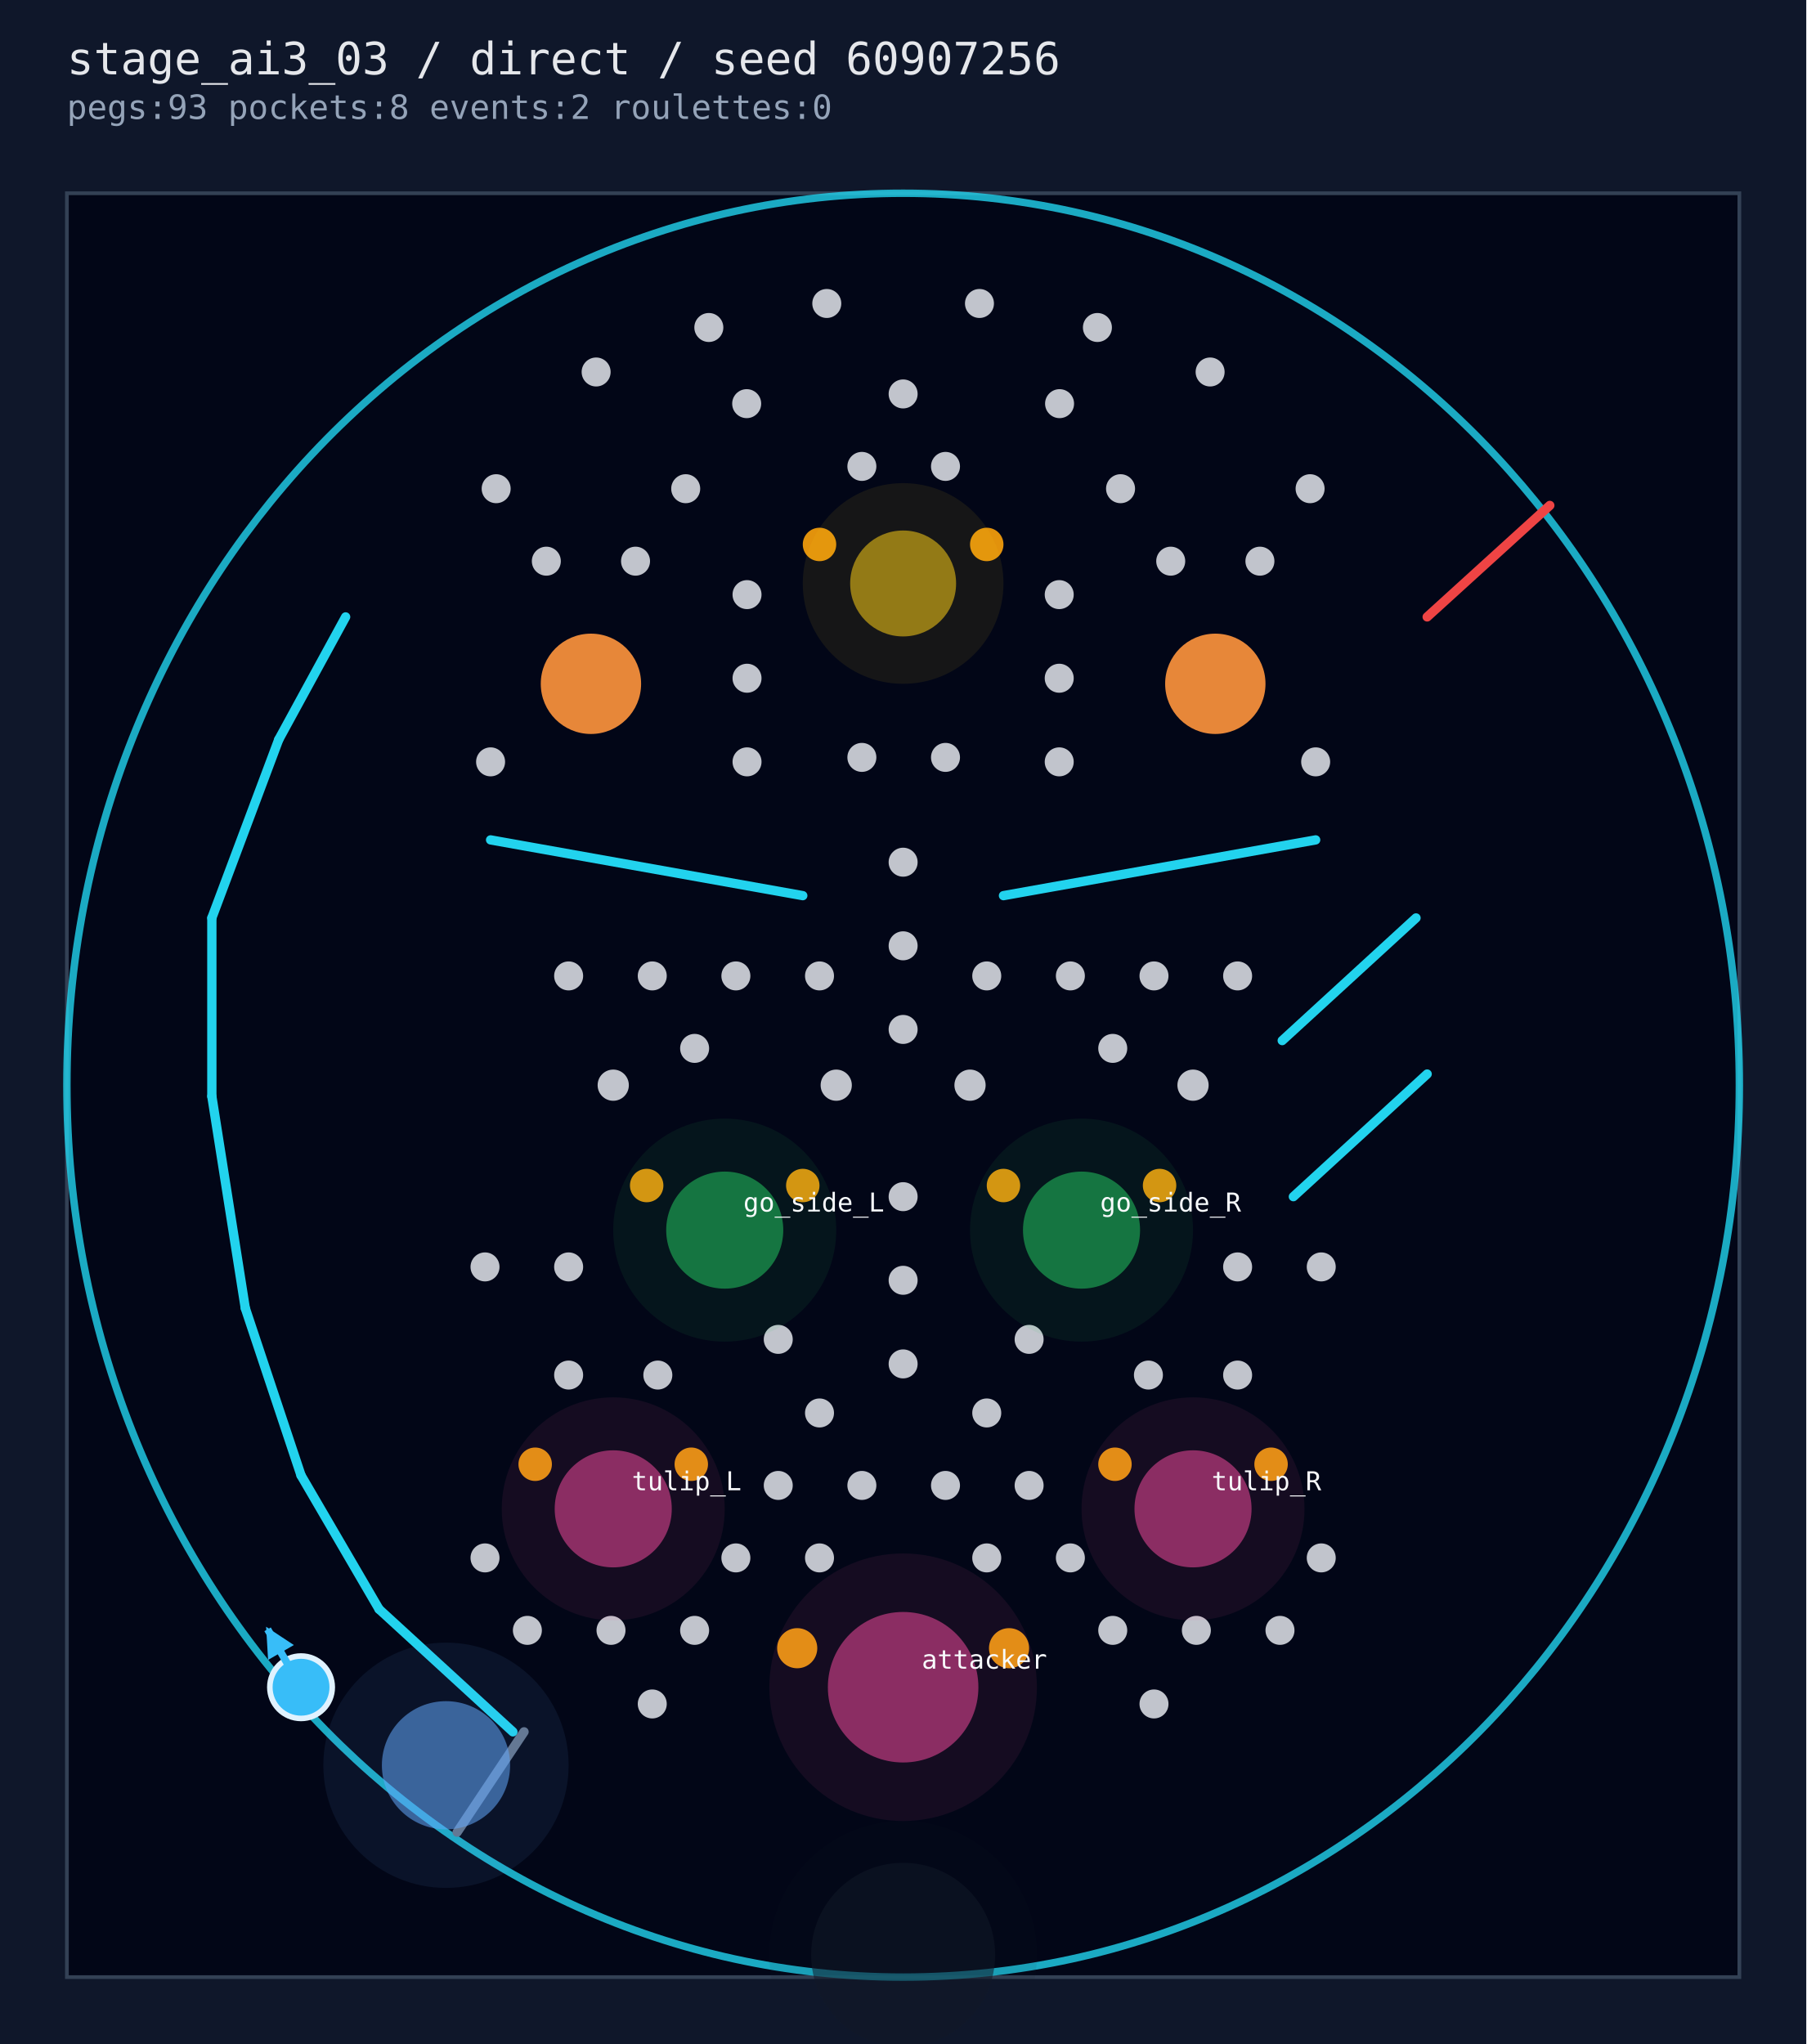
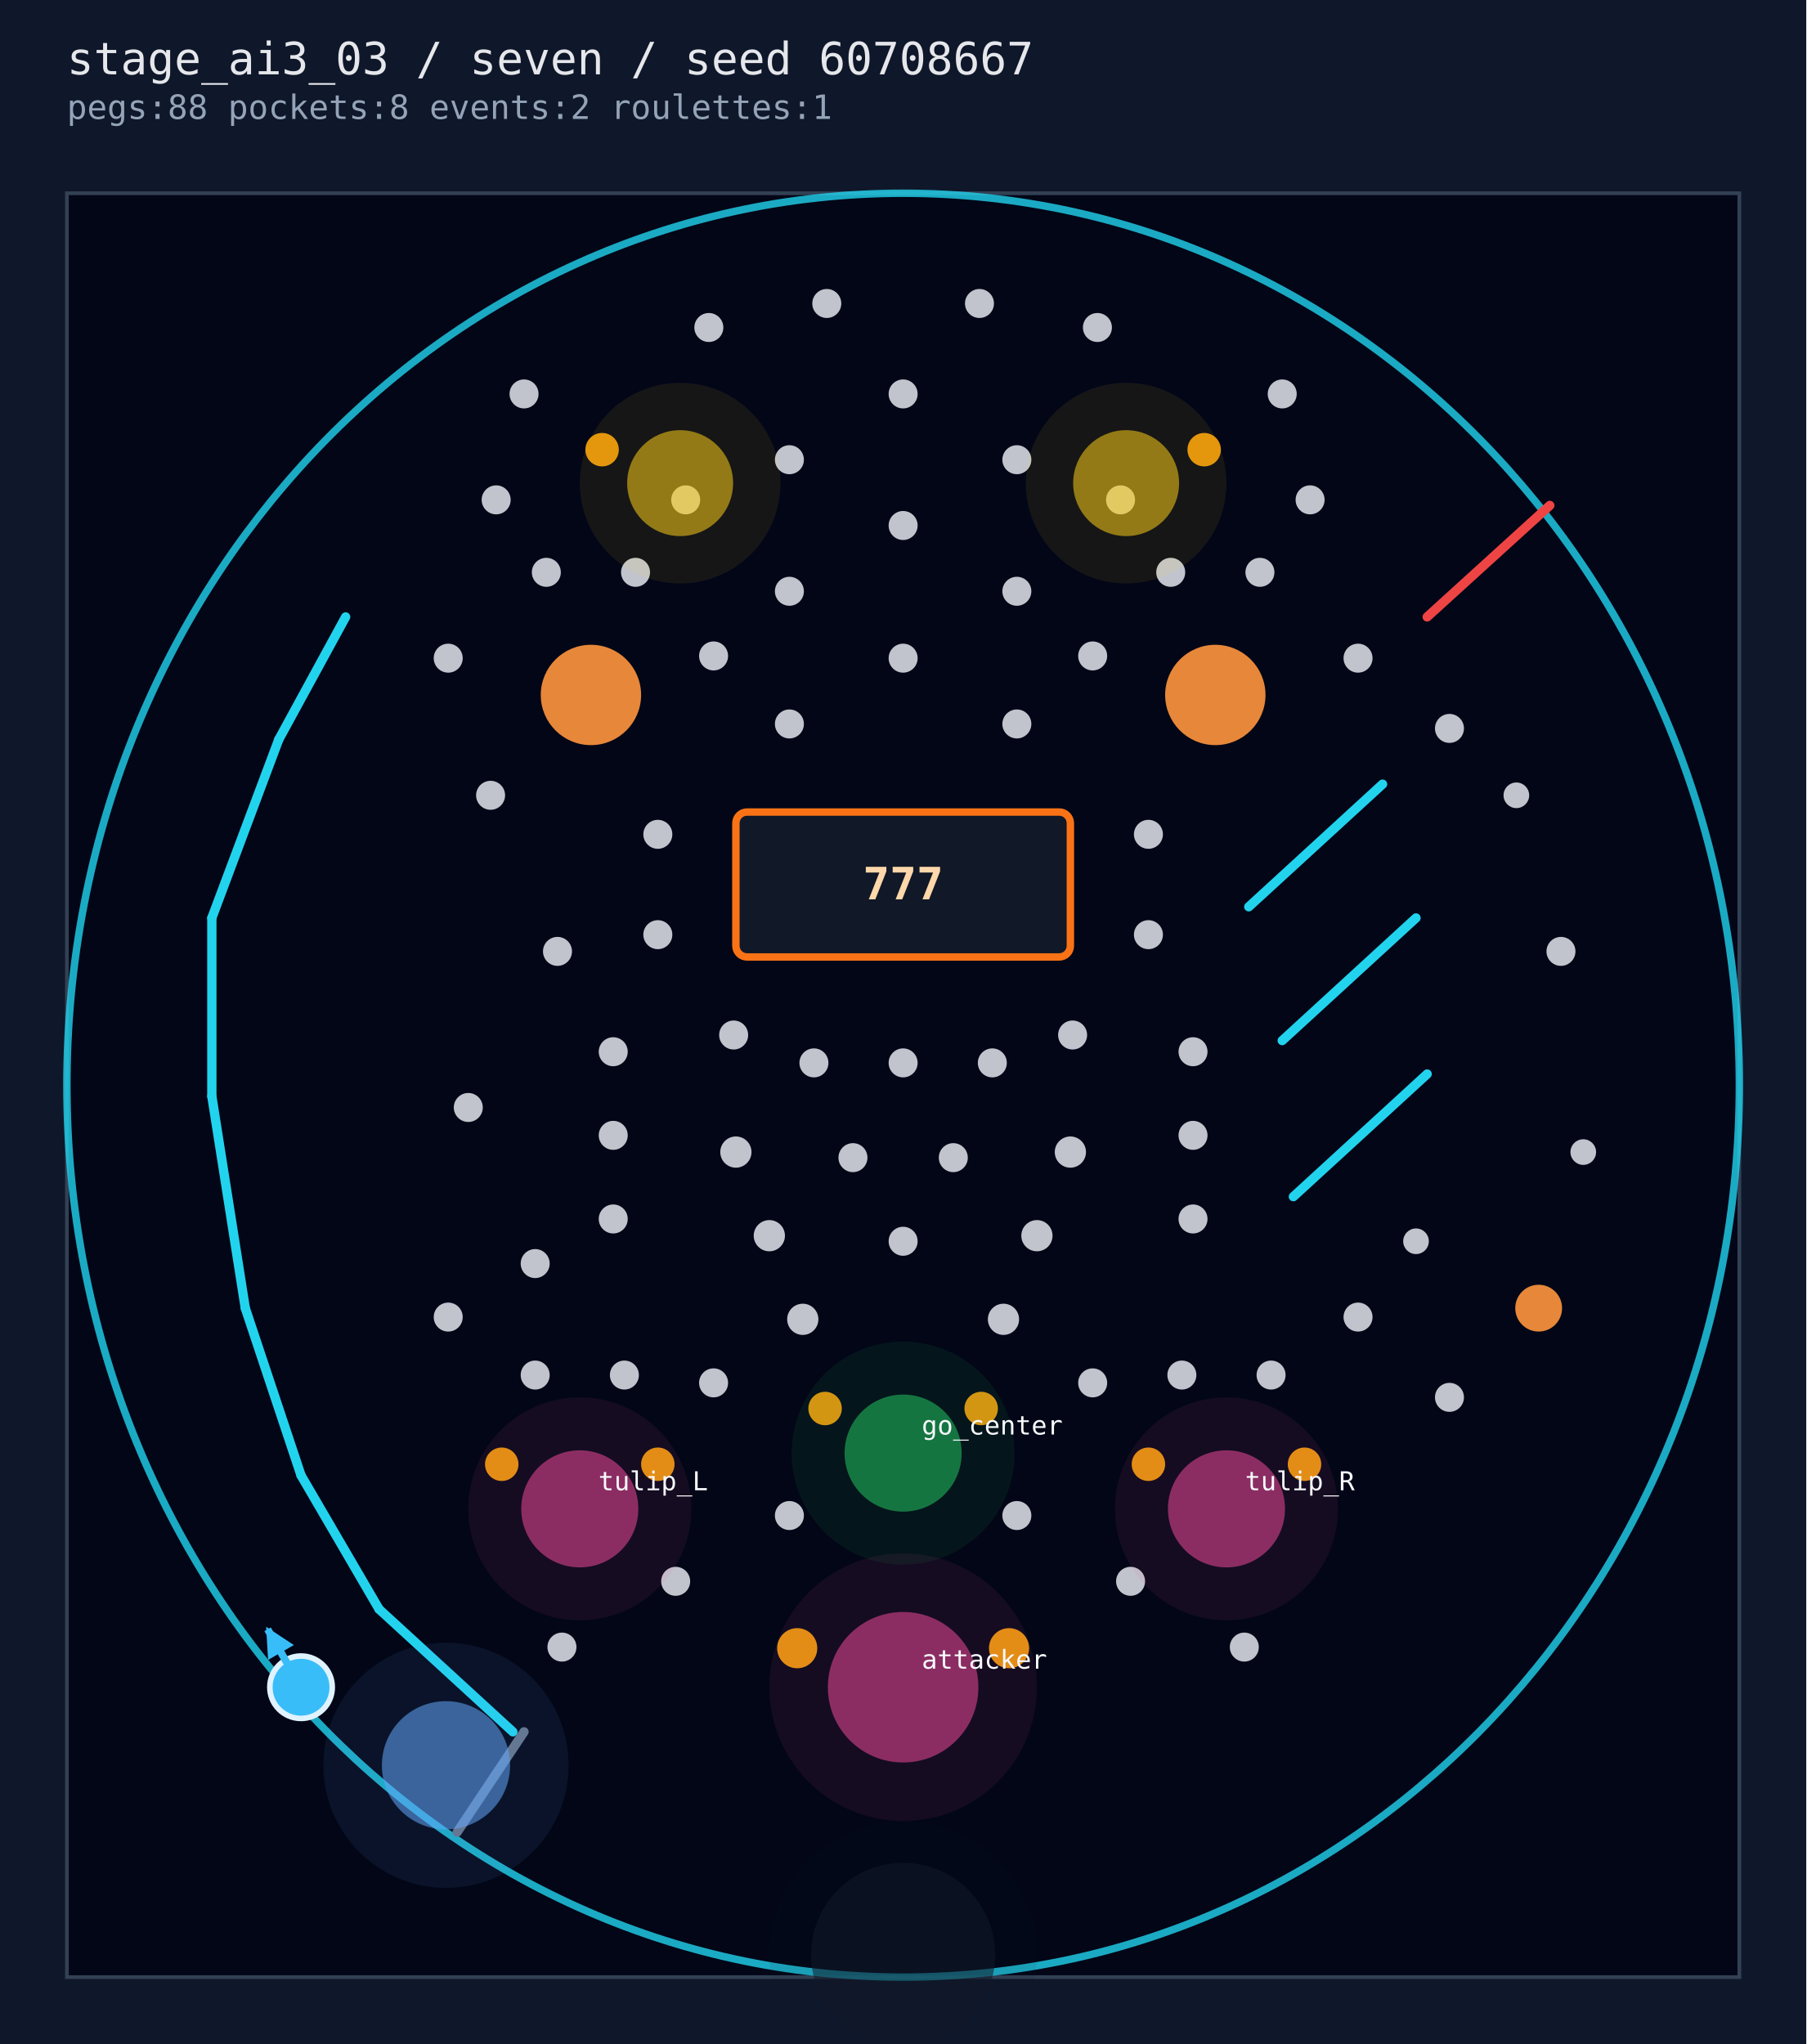
- <svg xmlns="http://www.w3.org/2000/svg" width="486" height="550" viewBox="0 0 486 550" role="img" aria-label="stage_ai3_03 / direct / seed 60907256">
+ <svg xmlns="http://www.w3.org/2000/svg" width="486" height="550" viewBox="0 0 486 550" role="img" aria-label="stage_ai3_03 / seven / seed 60708667">
  <rect width="486" height="550" fill="#0f172a" />
-   <text x="18" y="20" fill="#e5e7eb" font-family="Menlo, Consolas, monospace" font-size="12">stage_ai3_03 / direct / seed 60907256</text>
-   <text x="18" y="32" fill="#94a3b8" font-family="Menlo, Consolas, monospace" font-size="9">pegs:93 pockets:8 events:2 roulettes:0</text>
+   <text x="18" y="20" fill="#e5e7eb" font-family="Menlo, Consolas, monospace" font-size="12">stage_ai3_03 / seven / seed 60708667</text>
+   <text x="18" y="32" fill="#94a3b8" font-family="Menlo, Consolas, monospace" font-size="9">pegs:88 pockets:8 events:2 roulettes:1</text>
  <rect x="18" y="52" width="450" height="480" fill="#020617" stroke="#334155" stroke-width="1" />
  <ellipse cx="243" cy="292" rx="225" ry="240" fill="none" stroke="#22d3ee" stroke-width="2" opacity="0.8" />
  <line x1="123" y1="493" x2="141" y2="466" stroke="#64748b" stroke-width="2.5" stroke-linecap="round" />
  <line x1="138" y1="466" x2="102" y2="433" stroke="#22d3ee" stroke-width="2.5" stroke-linecap="round" />
  <line x1="102" y1="433" x2="81" y2="397" stroke="#22d3ee" stroke-width="2.5" stroke-linecap="round" />
  <line x1="81" y1="397" x2="66" y2="352" stroke="#22d3ee" stroke-width="2.5" stroke-linecap="round" />
  <line x1="66" y1="352" x2="57" y2="295" stroke="#22d3ee" stroke-width="2.5" stroke-linecap="round" />
  <line x1="57" y1="295" x2="57" y2="247" stroke="#22d3ee" stroke-width="2.5" stroke-linecap="round" />
  <line x1="57" y1="247" x2="75" y2="199" stroke="#22d3ee" stroke-width="2.5" stroke-linecap="round" />
  <line x1="75" y1="199" x2="93" y2="166" stroke="#22d3ee" stroke-width="2.5" stroke-linecap="round" />
  <line x1="384" y1="166" x2="417" y2="136" stroke="#ef4444" stroke-width="2.5" stroke-linecap="round" />
-   <line x1="132" y1="226" x2="216" y2="241" stroke="#22d3ee" stroke-width="2.5" stroke-linecap="round" />
-   <line x1="354" y1="226" x2="270" y2="241" stroke="#22d3ee" stroke-width="2.5" stroke-linecap="round" />
  <line x1="381" y1="247" x2="345" y2="280" stroke="#22d3ee" stroke-width="2.5" stroke-linecap="round" />
+   <line x1="372" y1="211" x2="336" y2="244" stroke="#22d3ee" stroke-width="2.5" stroke-linecap="round" />
  <line x1="384" y1="289" x2="348" y2="322" stroke="#22d3ee" stroke-width="2.5" stroke-linecap="round" />
  <circle cx="271.5" cy="443.5" r="5.4" fill="#f59e0b" opacity="0.92" />
  <circle cx="214.5" cy="443.5" r="5.4" fill="#f59e0b" opacity="0.92" />
-   <circle cx="186" cy="394" r="4.5" fill="#f59e0b" opacity="0.92" />
-   <circle cx="144" cy="394" r="4.5" fill="#f59e0b" opacity="0.92" />
-   <circle cx="177" cy="370" r="3.9" fill="#d1d5db" opacity="0.92" />
-   <circle cx="153" cy="370" r="3.9" fill="#d1d5db" opacity="0.92" />
-   <circle cx="300" cy="394" r="4.5" fill="#f59e0b" opacity="0.92" />
-   <circle cx="342" cy="394" r="4.5" fill="#f59e0b" opacity="0.92" />
-   <circle cx="309" cy="370" r="3.9" fill="#d1d5db" opacity="0.92" />
-   <circle cx="333" cy="370" r="3.9" fill="#d1d5db" opacity="0.92" />
-   <circle cx="216" cy="319" r="4.5" fill="#f59e0b" opacity="0.92" />
-   <circle cx="174" cy="319" r="4.5" fill="#f59e0b" opacity="0.92" />
-   <circle cx="225" cy="292" r="4.2" fill="#d1d5db" opacity="0.92" />
-   <circle cx="165" cy="292" r="4.2" fill="#d1d5db" opacity="0.92" />
-   <circle cx="270" cy="319" r="4.5" fill="#f59e0b" opacity="0.92" />
-   <circle cx="312" cy="319" r="4.5" fill="#f59e0b" opacity="0.92" />
-   <circle cx="261" cy="292" r="4.2" fill="#d1d5db" opacity="0.92" />
-   <circle cx="321" cy="292" r="4.2" fill="#d1d5db" opacity="0.92" />
-   <circle cx="159" cy="184" r="13.5" fill="#fb923c" opacity="0.92" />
-   <circle cx="171" cy="151" r="3.9" fill="#d1d5db" opacity="0.92" />
-   <circle cx="184.5" cy="131.5" r="3.9" fill="#d1d5db" opacity="0.92" />
-   <circle cx="147" cy="151" r="3.9" fill="#d1d5db" opacity="0.92" />
-   <circle cx="133.5" cy="131.5" r="3.9" fill="#d1d5db" opacity="0.92" />
-   <circle cx="327" cy="184" r="13.5" fill="#fb923c" opacity="0.92" />
-   <circle cx="315" cy="151" r="3.9" fill="#d1d5db" opacity="0.92" />
-   <circle cx="301.5" cy="131.5" r="3.9" fill="#d1d5db" opacity="0.92" />
-   <circle cx="339" cy="151" r="3.9" fill="#d1d5db" opacity="0.92" />
-   <circle cx="352.5" cy="131.5" r="3.9" fill="#d1d5db" opacity="0.92" />
-   <circle cx="132" cy="205" r="3.9" fill="#d1d5db" opacity="0.92" />
-   <circle cx="354" cy="205" r="3.9" fill="#d1d5db" opacity="0.92" />
-   <circle cx="265.5" cy="146.5" r="4.5" fill="#f59e0b" opacity="0.92" />
-   <circle cx="220.5" cy="146.5" r="4.5" fill="#f59e0b" opacity="0.92" />
-   <circle cx="243" cy="277" r="3.9" fill="#d1d5db" opacity="0.92" />
-   <circle cx="243" cy="254.5" r="3.9" fill="#d1d5db" opacity="0.92" />
-   <circle cx="243" cy="232" r="3.9" fill="#d1d5db" opacity="0.92" />
-   <circle cx="243" cy="367" r="3.9" fill="#d1d5db" opacity="0.92" />
-   <circle cx="243" cy="344.5" r="3.9" fill="#d1d5db" opacity="0.92" />
-   <circle cx="243" cy="322" r="3.9" fill="#d1d5db" opacity="0.92" />
-   <circle cx="201" cy="205" r="3.9" fill="#d1d5db" opacity="0.92" />
-   <circle cx="201" cy="182.5" r="3.9" fill="#d1d5db" opacity="0.92" />
-   <circle cx="201" cy="160" r="3.9" fill="#d1d5db" opacity="0.92" />
-   <circle cx="285" cy="205" r="3.9" fill="#d1d5db" opacity="0.92" />
-   <circle cx="285" cy="182.5" r="3.9" fill="#d1d5db" opacity="0.92" />
-   <circle cx="285" cy="160" r="3.9" fill="#d1d5db" opacity="0.92" />
+   <circle cx="177" cy="394" r="4.5" fill="#f59e0b" opacity="0.92" />
+   <circle cx="135" cy="394" r="4.5" fill="#f59e0b" opacity="0.92" />
+   <circle cx="168" cy="370" r="3.9" fill="#d1d5db" opacity="0.92" />
+   <circle cx="144" cy="370" r="3.9" fill="#d1d5db" opacity="0.92" />
+   <circle cx="309" cy="394" r="4.5" fill="#f59e0b" opacity="0.92" />
+   <circle cx="351" cy="394" r="4.5" fill="#f59e0b" opacity="0.92" />
+   <circle cx="318" cy="370" r="3.9" fill="#d1d5db" opacity="0.92" />
+   <circle cx="342" cy="370" r="3.9" fill="#d1d5db" opacity="0.92" />
+   <circle cx="264" cy="379" r="4.5" fill="#f59e0b" opacity="0.92" />
+   <circle cx="222" cy="379" r="4.5" fill="#f59e0b" opacity="0.92" />
+   <circle cx="270" cy="355" r="4.2" fill="#d1d5db" opacity="0.92" />
+   <circle cx="279" cy="332.5" r="4.2" fill="#d1d5db" opacity="0.92" />
+   <circle cx="288" cy="310" r="4.2" fill="#d1d5db" opacity="0.92" />
+   <circle cx="216" cy="355" r="4.2" fill="#d1d5db" opacity="0.92" />
+   <circle cx="207" cy="332.5" r="4.2" fill="#d1d5db" opacity="0.92" />
+   <circle cx="198" cy="310" r="4.2" fill="#d1d5db" opacity="0.92" />
+   <circle cx="159" cy="187" r="13.5" fill="#fb923c" opacity="0.92" />
+   <circle cx="171" cy="154" r="3.9" fill="#d1d5db" opacity="0.92" />
+   <circle cx="184.5" cy="134.5" r="3.9" fill="#d1d5db" opacity="0.92" />
+   <circle cx="147" cy="154" r="3.9" fill="#d1d5db" opacity="0.92" />
+   <circle cx="133.5" cy="134.5" r="3.9" fill="#d1d5db" opacity="0.92" />
+   <circle cx="327" cy="187" r="13.5" fill="#fb923c" opacity="0.92" />
+   <circle cx="315" cy="154" r="3.9" fill="#d1d5db" opacity="0.92" />
+   <circle cx="301.5" cy="134.5" r="3.9" fill="#d1d5db" opacity="0.92" />
+   <circle cx="339" cy="154" r="3.9" fill="#d1d5db" opacity="0.92" />
+   <circle cx="352.5" cy="134.5" r="3.9" fill="#d1d5db" opacity="0.92" />
+   <circle cx="309" cy="251.5" r="3.9" fill="#d1d5db" opacity="0.92" />
+   <circle cx="309" cy="224.5" r="3.9" fill="#d1d5db" opacity="0.92" />
+   <circle cx="177" cy="251.5" r="3.9" fill="#d1d5db" opacity="0.92" />
+   <circle cx="177" cy="224.5" r="3.9" fill="#d1d5db" opacity="0.92" />
+   <circle cx="324" cy="121" r="4.5" fill="#f59e0b" opacity="0.92" />
+   <circle cx="162" cy="121" r="4.5" fill="#f59e0b" opacity="0.92" />
+   <circle cx="219" cy="286" r="3.9" fill="#d1d5db" opacity="0.92" />
+   <circle cx="243" cy="286" r="3.9" fill="#d1d5db" opacity="0.92" />
+   <circle cx="267" cy="286" r="3.9" fill="#d1d5db" opacity="0.92" />
+   <circle cx="165" cy="328" r="3.9" fill="#d1d5db" opacity="0.92" />
+   <circle cx="165" cy="305.5" r="3.9" fill="#d1d5db" opacity="0.92" />
+   <circle cx="165" cy="283" r="3.9" fill="#d1d5db" opacity="0.92" />
+   <circle cx="321" cy="328" r="3.9" fill="#d1d5db" opacity="0.92" />
+   <circle cx="321" cy="305.5" r="3.9" fill="#d1d5db" opacity="0.92" />
+   <circle cx="321" cy="283" r="3.9" fill="#d1d5db" opacity="0.92" />
+   <circle cx="243" cy="334" r="3.9" fill="#d1d5db" opacity="0.92" />
+   <circle cx="256.5" cy="311.5" r="3.9" fill="#d1d5db" opacity="0.92" />
+   <circle cx="229.5" cy="311.5" r="3.9" fill="#d1d5db" opacity="0.92" />
  <circle cx="222.46" cy="81.659" r="3.9" fill="#d1d5db" opacity="0.92" />
  <circle cx="263.54" cy="81.659" r="3.9" fill="#d1d5db" opacity="0.92" />
  <circle cx="190.724" cy="88.122" r="3.9" fill="#d1d5db" opacity="0.92" />
  <circle cx="295.276" cy="88.122" r="3.9" fill="#d1d5db" opacity="0.92" />
-   <circle cx="160.4" cy="100.094" r="3.9" fill="#d1d5db" opacity="0.92" />
-   <circle cx="325.6" cy="100.094" r="3.9" fill="#d1d5db" opacity="0.92" />
-   <circle cx="200.906" cy="108.614" r="3.9" fill="#d1d5db" opacity="0.92" />
-   <circle cx="285.094" cy="108.614" r="3.9" fill="#d1d5db" opacity="0.92" />
  <circle cx="243" cy="106" r="3.9" fill="#d1d5db" opacity="0.92" />
-   <circle cx="254.4" cy="125.5" r="3.9" fill="#d1d5db" opacity="0.92" />
-   <circle cx="231.9" cy="125.5" r="3.9" fill="#d1d5db" opacity="0.92" />
-   <circle cx="254.4" cy="203.8" r="3.9" fill="#d1d5db" opacity="0.92" />
-   <circle cx="231.9" cy="203.8" r="3.9" fill="#d1d5db" opacity="0.92" />
-   <circle cx="265.5" cy="262.6" r="3.9" fill="#d1d5db" opacity="0.92" />
-   <circle cx="220.5" cy="262.6" r="3.9" fill="#d1d5db" opacity="0.92" />
-   <circle cx="288" cy="262.6" r="3.9" fill="#d1d5db" opacity="0.92" />
-   <circle cx="198" cy="262.6" r="3.9" fill="#d1d5db" opacity="0.92" />
-   <circle cx="310.5" cy="262.6" r="3.9" fill="#d1d5db" opacity="0.92" />
-   <circle cx="175.5" cy="262.6" r="3.9" fill="#d1d5db" opacity="0.92" />
-   <circle cx="333" cy="262.6" r="3.9" fill="#d1d5db" opacity="0.92" />
-   <circle cx="153" cy="262.6" r="3.9" fill="#d1d5db" opacity="0.92" />
-   <circle cx="299.4" cy="282.1" r="3.9" fill="#d1d5db" opacity="0.92" />
-   <circle cx="186.9" cy="282.1" r="3.9" fill="#d1d5db" opacity="0.92" />
-   <circle cx="333" cy="340.9" r="3.9" fill="#d1d5db" opacity="0.92" />
-   <circle cx="153" cy="340.9" r="3.9" fill="#d1d5db" opacity="0.92" />
-   <circle cx="355.5" cy="340.9" r="3.9" fill="#d1d5db" opacity="0.92" />
-   <circle cx="130.5" cy="340.9" r="3.9" fill="#d1d5db" opacity="0.92" />
-   <circle cx="276.9" cy="360.4" r="3.9" fill="#d1d5db" opacity="0.92" />
-   <circle cx="209.4" cy="360.4" r="3.9" fill="#d1d5db" opacity="0.92" />
-   <circle cx="265.5" cy="380.2" r="3.9" fill="#d1d5db" opacity="0.92" />
-   <circle cx="220.5" cy="380.2" r="3.9" fill="#d1d5db" opacity="0.92" />
-   <circle cx="254.4" cy="399.7" r="3.9" fill="#d1d5db" opacity="0.92" />
-   <circle cx="231.9" cy="399.7" r="3.9" fill="#d1d5db" opacity="0.92" />
-   <circle cx="276.9" cy="399.7" r="3.9" fill="#d1d5db" opacity="0.92" />
-   <circle cx="209.4" cy="399.7" r="3.9" fill="#d1d5db" opacity="0.92" />
-   <circle cx="265.5" cy="419.2" r="3.9" fill="#d1d5db" opacity="0.92" />
-   <circle cx="220.5" cy="419.2" r="3.9" fill="#d1d5db" opacity="0.92" />
-   <circle cx="288" cy="419.2" r="3.9" fill="#d1d5db" opacity="0.92" />
-   <circle cx="198" cy="419.2" r="3.9" fill="#d1d5db" opacity="0.92" />
-   <circle cx="355.5" cy="419.2" r="3.9" fill="#d1d5db" opacity="0.92" />
-   <circle cx="130.5" cy="419.2" r="3.9" fill="#d1d5db" opacity="0.92" />
-   <circle cx="299.4" cy="438.7" r="3.9" fill="#d1d5db" opacity="0.92" />
-   <circle cx="186.9" cy="438.7" r="3.9" fill="#d1d5db" opacity="0.92" />
-   <circle cx="321.9" cy="438.7" r="3.9" fill="#d1d5db" opacity="0.92" />
-   <circle cx="164.4" cy="438.7" r="3.9" fill="#d1d5db" opacity="0.92" />
-   <circle cx="344.4" cy="438.7" r="3.9" fill="#d1d5db" opacity="0.92" />
-   <circle cx="141.9" cy="438.7" r="3.9" fill="#d1d5db" opacity="0.92" />
-   <circle cx="310.5" cy="458.5" r="3.9" fill="#d1d5db" opacity="0.92" />
-   <circle cx="175.5" cy="458.5" r="3.9" fill="#d1d5db" opacity="0.92" />
+   <circle cx="345" cy="106" r="3.9" fill="#d1d5db" opacity="0.92" />
+   <circle cx="141" cy="106" r="3.9" fill="#d1d5db" opacity="0.92" />
+   <circle cx="273.6" cy="123.7" r="3.9" fill="#d1d5db" opacity="0.92" />
+   <circle cx="212.4" cy="123.7" r="3.9" fill="#d1d5db" opacity="0.92" />
+   <circle cx="243" cy="141.4" r="3.9" fill="#d1d5db" opacity="0.92" />
+   <circle cx="273.6" cy="159.1" r="3.9" fill="#d1d5db" opacity="0.92" />
+   <circle cx="212.4" cy="159.1" r="3.9" fill="#d1d5db" opacity="0.92" />
+   <circle cx="243" cy="177.1" r="3.9" fill="#d1d5db" opacity="0.92" />
+   <circle cx="365.4" cy="177.1" r="3.9" fill="#d1d5db" opacity="0.92" />
+   <circle cx="120.6" cy="177.1" r="3.9" fill="#d1d5db" opacity="0.92" />
+   <circle cx="273.6" cy="194.8" r="3.9" fill="#d1d5db" opacity="0.92" />
+   <circle cx="212.4" cy="194.8" r="3.9" fill="#d1d5db" opacity="0.92" />
+   <circle cx="365.4" cy="354.4" r="3.9" fill="#d1d5db" opacity="0.92" />
+   <circle cx="120.6" cy="354.4" r="3.9" fill="#d1d5db" opacity="0.92" />
+   <circle cx="294" cy="372.1" r="3.9" fill="#d1d5db" opacity="0.92" />
+   <circle cx="192" cy="372.1" r="3.9" fill="#d1d5db" opacity="0.92" />
+   <circle cx="273.6" cy="407.8" r="3.9" fill="#d1d5db" opacity="0.92" />
+   <circle cx="212.4" cy="407.8" r="3.9" fill="#d1d5db" opacity="0.92" />
+   <circle cx="304.2" cy="425.5" r="3.9" fill="#d1d5db" opacity="0.92" />
+   <circle cx="181.8" cy="425.5" r="3.9" fill="#d1d5db" opacity="0.92" />
+   <circle cx="334.8" cy="443.2" r="3.9" fill="#d1d5db" opacity="0.92" />
+   <circle cx="151.2" cy="443.2" r="3.9" fill="#d1d5db" opacity="0.92" />
+   <circle cx="197.4" cy="278.5" r="3.9" fill="#d1d5db" opacity="0.92" />
+   <circle cx="288.6" cy="278.5" r="3.9" fill="#d1d5db" opacity="0.92" />
+   <circle cx="192" cy="176.5" r="3.9" fill="#d1d5db" opacity="0.92" />
+   <circle cx="294" cy="176.5" r="3.9" fill="#d1d5db" opacity="0.92" />
+   <circle cx="390" cy="376" r="3.9" fill="#d1d5db" opacity="0.92" />
+   <circle cx="414" cy="352" r="6.3" fill="#fb923c" opacity="0.92" />
+   <circle cx="420" cy="256" r="3.9" fill="#d1d5db" opacity="0.92" />
+   <circle cx="390" cy="196" r="3.9" fill="#d1d5db" opacity="0.92" />
+   <circle cx="144" cy="340" r="3.9" fill="#d1d5db" opacity="0.92" />
+   <circle cx="126" cy="298" r="3.9" fill="#d1d5db" opacity="0.92" />
+   <circle cx="150" cy="256" r="3.9" fill="#d1d5db" opacity="0.92" />
+   <circle cx="132" cy="214" r="3.9" fill="#d1d5db" opacity="0.92" />
+   <circle cx="381" cy="334" r="3.45" fill="#d1d5db" opacity="0.92" />
+   <circle cx="426" cy="310" r="3.45" fill="#d1d5db" opacity="0.92" />
+   <circle cx="408" cy="214" r="3.45" fill="#d1d5db" opacity="0.92" />
  <circle cx="243" cy="526" r="36" fill="#111827" opacity="0.08" />
  <circle cx="243" cy="526" r="24" fill="#111827" opacity="0.55" stroke="#111827" stroke-width="1.5" />
  <circle cx="120" cy="475" r="33" fill="#60a5fa" opacity="0.08" />
  <circle cx="120" cy="475" r="16.5" fill="#60a5fa" opacity="0.55" stroke="#60a5fa" stroke-width="1.5" />
  <circle cx="243" cy="454" r="36" fill="#ec4899" opacity="0.08" />
  <circle cx="243" cy="454" r="19.5" fill="#ec4899" opacity="0.55" stroke="#ec4899" stroke-width="1.5" />
  <text x="248" y="449" fill="#f8fafc" font-family="Menlo, Consolas, monospace" font-size="7">attacker</text>
-   <circle cx="165" cy="406" r="30" fill="#ec4899" opacity="0.08" />
-   <circle cx="165" cy="406" r="15" fill="#ec4899" opacity="0.55" stroke="#ec4899" stroke-width="1.5" />
-   <text x="170" y="401" fill="#f8fafc" font-family="Menlo, Consolas, monospace" font-size="7">tulip_L</text>
-   <circle cx="321" cy="406" r="30" fill="#ec4899" opacity="0.08" />
-   <circle cx="321" cy="406" r="15" fill="#ec4899" opacity="0.55" stroke="#ec4899" stroke-width="1.5" />
-   <text x="326" y="401" fill="#f8fafc" font-family="Menlo, Consolas, monospace" font-size="7">tulip_R</text>
-   <circle cx="195" cy="331" r="30" fill="#22c55e" opacity="0.08" />
-   <circle cx="195" cy="331" r="15" fill="#22c55e" opacity="0.55" stroke="#22c55e" stroke-width="1.5" />
-   <text x="200" y="326" fill="#f8fafc" font-family="Menlo, Consolas, monospace" font-size="7">go_side_L</text>
-   <circle cx="291" cy="331" r="30" fill="#22c55e" opacity="0.08" />
-   <circle cx="291" cy="331" r="15" fill="#22c55e" opacity="0.55" stroke="#22c55e" stroke-width="1.5" />
-   <text x="296" y="326" fill="#f8fafc" font-family="Menlo, Consolas, monospace" font-size="7">go_side_R</text>
-   <circle cx="243" cy="157" r="27" fill="#facc15" opacity="0.08" />
-   <circle cx="243" cy="157" r="13.5" fill="#facc15" opacity="0.55" stroke="#facc15" stroke-width="1.5" />
+   <circle cx="156" cy="406" r="30" fill="#ec4899" opacity="0.08" />
+   <circle cx="156" cy="406" r="15" fill="#ec4899" opacity="0.55" stroke="#ec4899" stroke-width="1.5" />
+   <text x="161" y="401" fill="#f8fafc" font-family="Menlo, Consolas, monospace" font-size="7">tulip_L</text>
+   <circle cx="330" cy="406" r="30" fill="#ec4899" opacity="0.08" />
+   <circle cx="330" cy="406" r="15" fill="#ec4899" opacity="0.55" stroke="#ec4899" stroke-width="1.5" />
+   <text x="335" y="401" fill="#f8fafc" font-family="Menlo, Consolas, monospace" font-size="7">tulip_R</text>
+   <circle cx="243" cy="391" r="30" fill="#22c55e" opacity="0.08" />
+   <circle cx="243" cy="391" r="15" fill="#22c55e" opacity="0.55" stroke="#22c55e" stroke-width="1.5" />
+   <text x="248" y="386" fill="#f8fafc" font-family="Menlo, Consolas, monospace" font-size="7">go_center</text>
+   <circle cx="183" cy="130" r="27" fill="#facc15" opacity="0.08" />
+   <circle cx="183" cy="130" r="13.5" fill="#facc15" opacity="0.55" stroke="#facc15" stroke-width="1.5" />
+   <circle cx="303" cy="130" r="27" fill="#facc15" opacity="0.08" />
+   <circle cx="303" cy="130" r="13.5" fill="#facc15" opacity="0.55" stroke="#facc15" stroke-width="1.5" />
+   <rect x="198" y="218.5" width="90" height="39" rx="3" fill="#111827" stroke="#f97316" stroke-width="2" />
+   <text x="243" y="242" text-anchor="middle" fill="#fed7aa" font-family="Menlo, Consolas, monospace" font-size="12" font-weight="700">777</text>
  <circle cx="81" cy="454" r="8.4" fill="#38bdf8" stroke="#e0f2fe" stroke-width="1.5" />
  <line x1="81" y1="454" x2="72" y2="438.412" stroke="#38bdf8" stroke-width="2" marker-end="url(#arrow)" />
  <defs>
    <marker id="arrow" viewBox="0 0 10 10" refX="9" refY="5" markerWidth="4" markerHeight="4" orient="auto-start-reverse">
      <path d="M 0 0 L 10 5 L 0 10 z" fill="#38bdf8" />
    </marker>
  </defs>
</svg>
